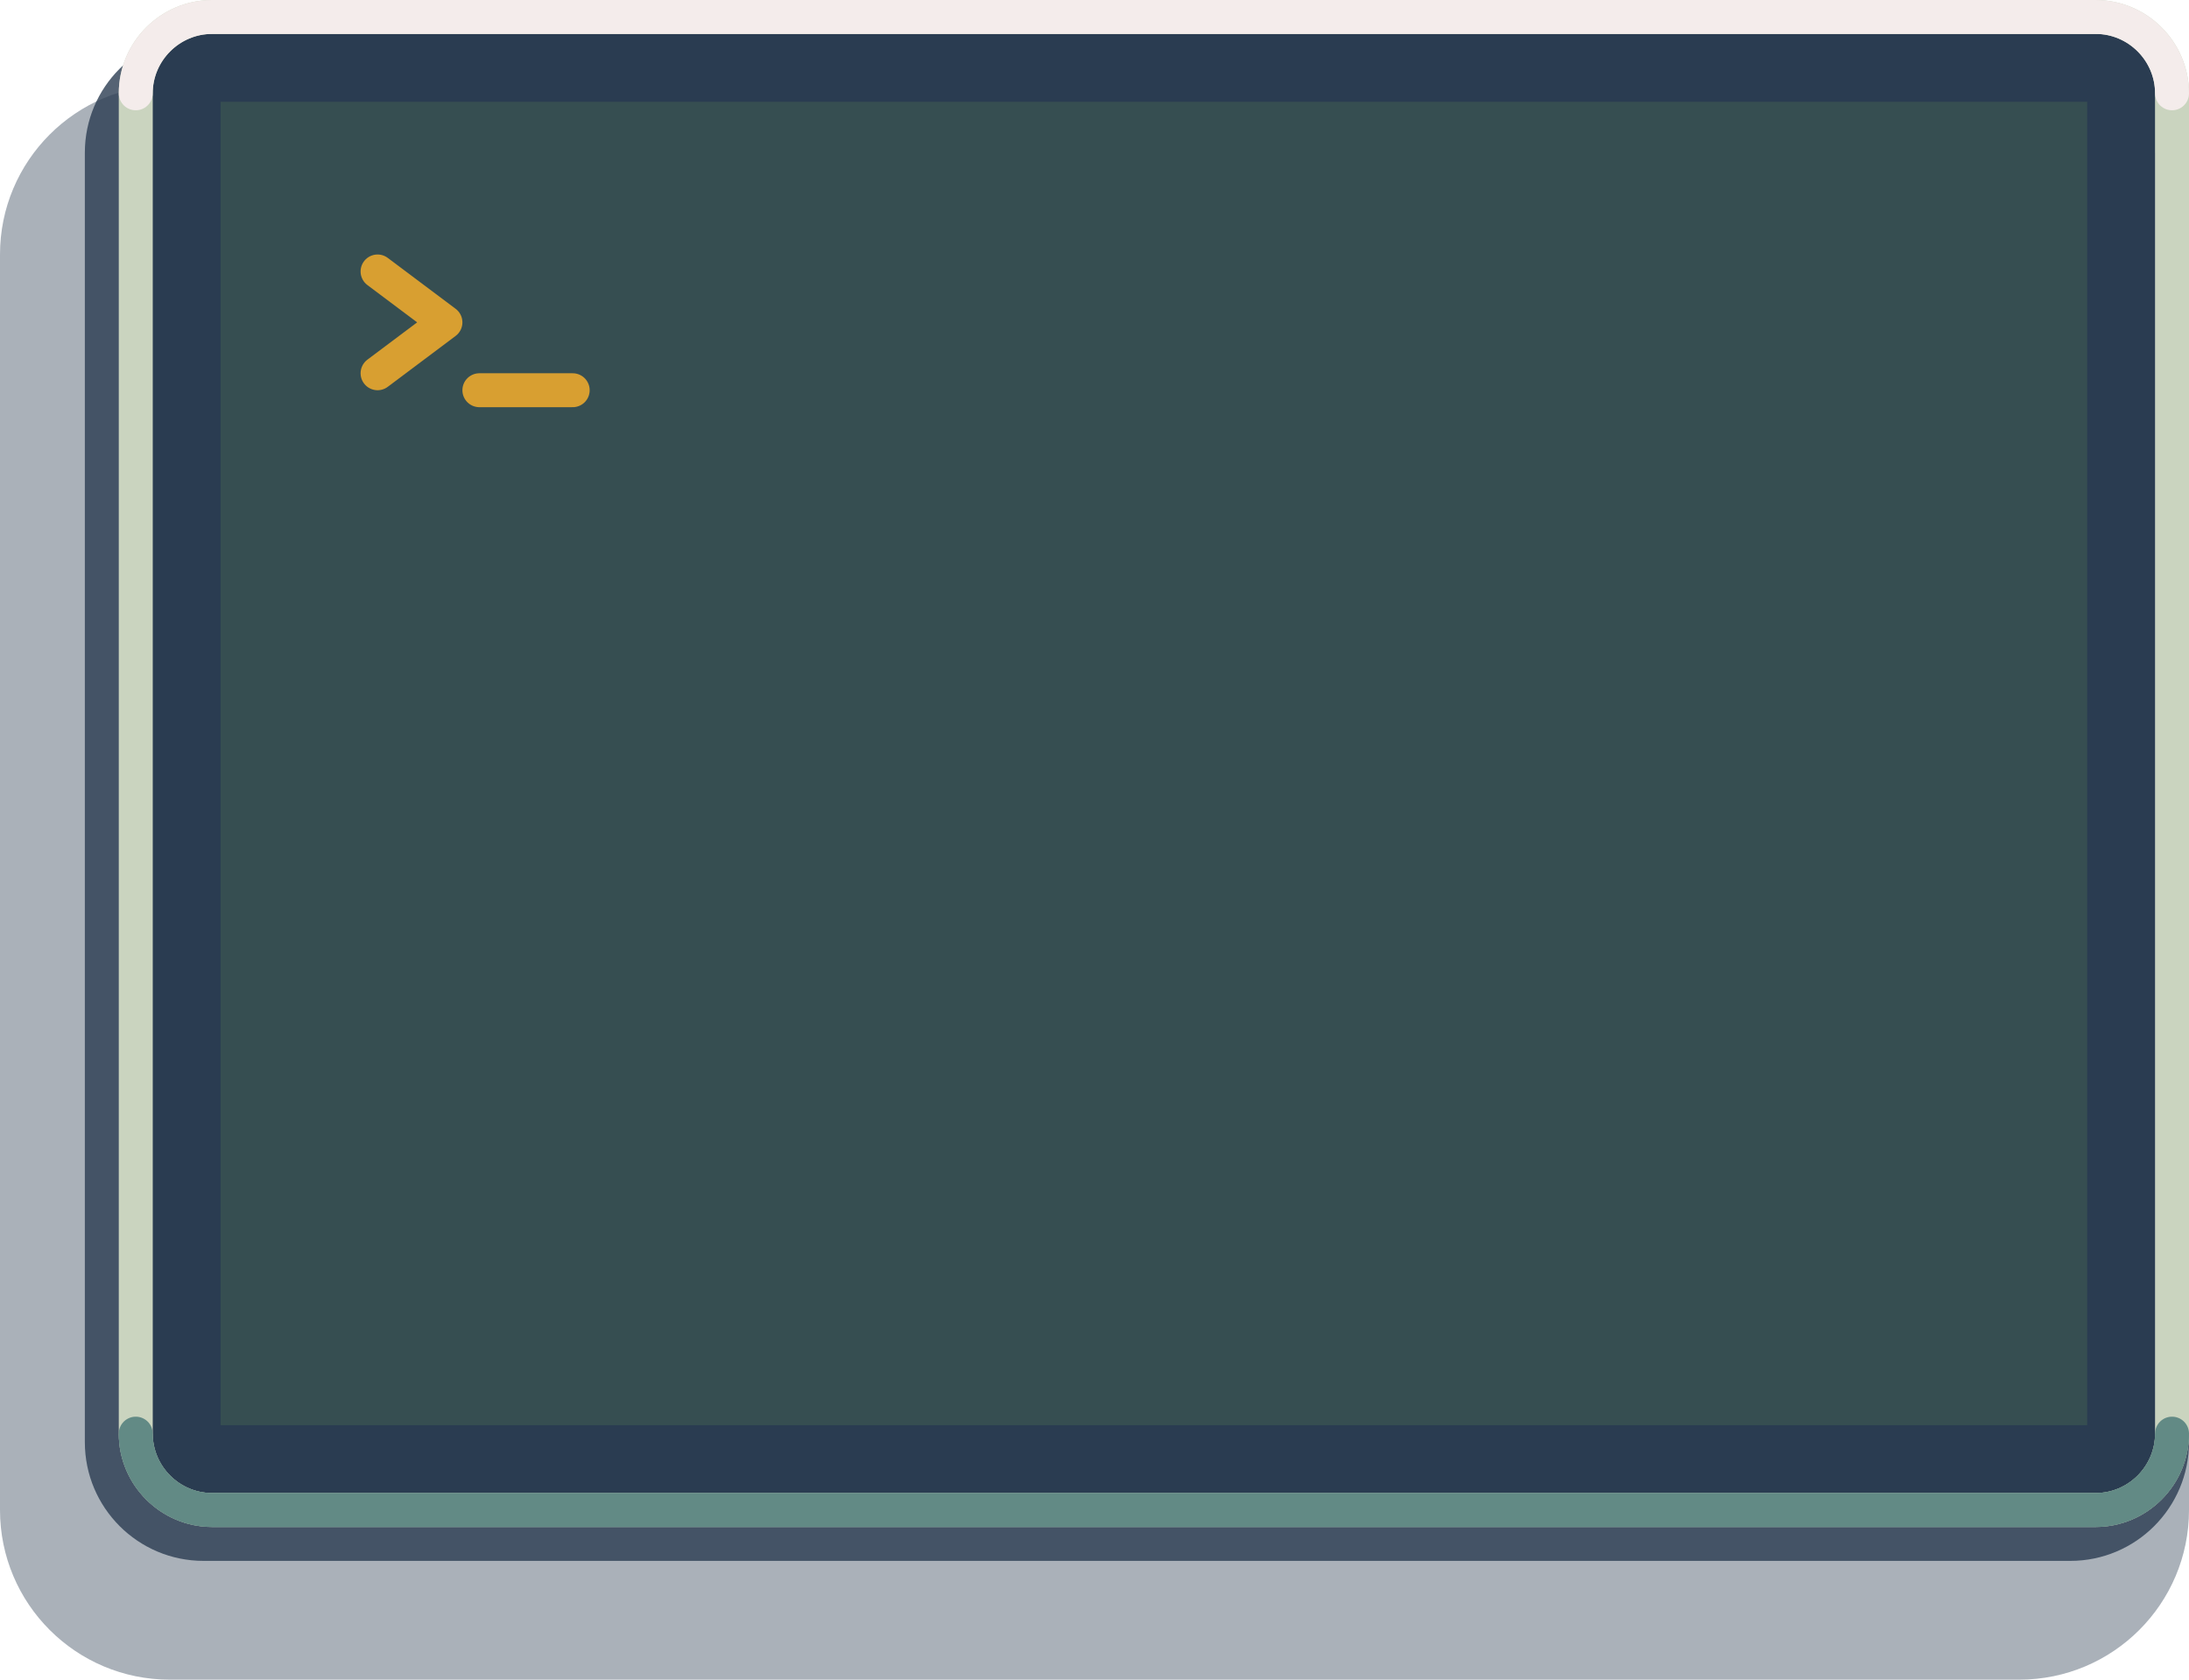
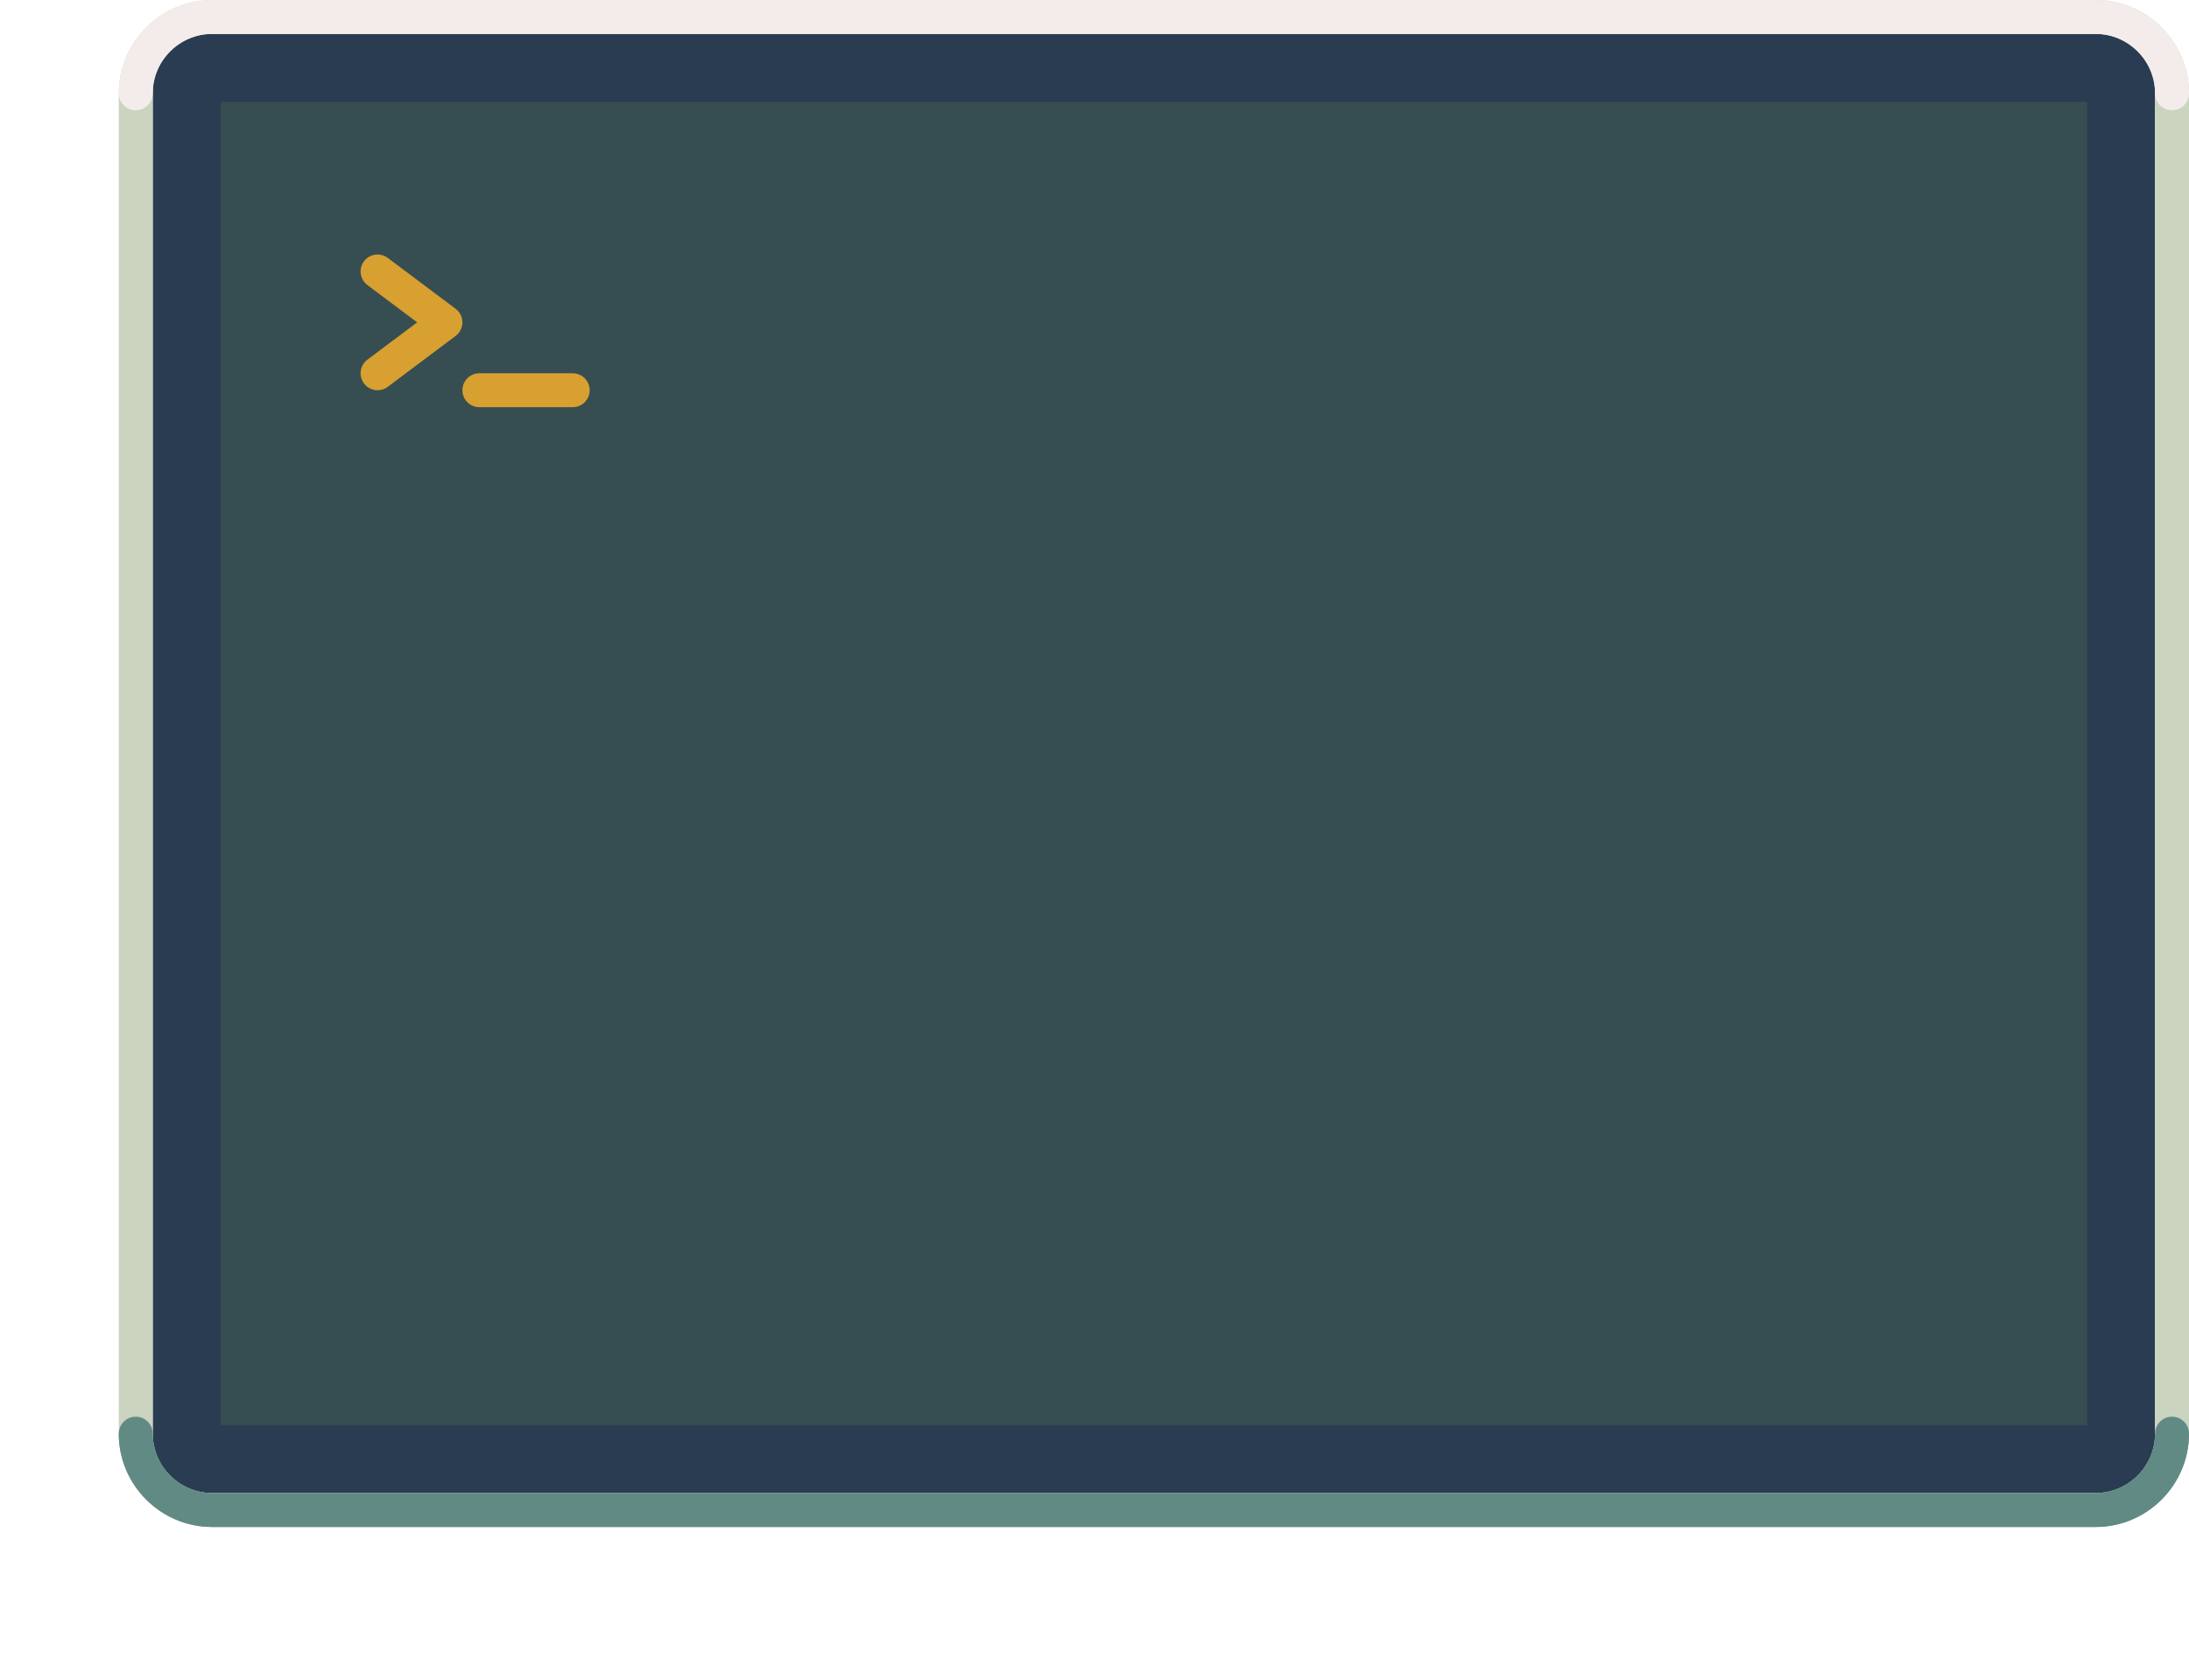
<svg xmlns="http://www.w3.org/2000/svg" width="258" height="198" viewBox="0 0 258 198" fill="none">
-   <path opacity="0.4" d="M238 10H20C8.954 10 0 18.954 0 30V178C0 189.046 8.954 198 20 198H238C249.046 198 258 189.046 258 178V30C258 18.954 249.046 10 238 10Z" fill="#2A3C51" />
-   <path opacity="0.8" d="M244 4H24C16.268 4 10 10.268 10 18V170C10 177.732 16.268 184 24 184H244C251.732 184 258 177.732 258 170V18C258 10.268 251.732 4 244 4Z" fill="#2A3C51" />
+   <g style="mix-blend-mode:soft-light" opacity="0.2">
+     <path d="M238 10H20C8.954 10 0 18.954 0 30V178C0 189.046 8.954 198 20 198H238C249.046 198 258 189.046 258 178V30C258 18.954 249.046 10 238 10Z" fill="#2A3C51" />
+   </g>
+   <g style="mix-blend-mode:soft-light" opacity="0.4">
+     <path d="M244 4H24C16.268 4 10 10.268 10 18V170C10 177.732 16.268 184 24 184H244C251.732 184 258 177.732 258 170V18C258 10.268 251.732 4 244 4Z" fill="#2A3C51" />
+   </g>
  <path d="M248 172H24C22.9 172 22 171.1 22 170V10C22 8.9 22.9 8 24 8H248C249.1 8 250 8.9 250 10V170C250 171.1 249.1 172 248 172Z" fill="#364E51" stroke="#2A3C51" stroke-width="8" stroke-miterlimit="10" />
  <path d="M44.5 32L52.5 38L44.5 44" stroke="#D89F31" stroke-width="4" stroke-miterlimit="10" stroke-linecap="round" stroke-linejoin="round" />
  <path d="M56.5 46H67.5" stroke="#D89F31" stroke-width="4" stroke-miterlimit="10" stroke-linecap="round" stroke-linejoin="round" />
  <path d="M247 178H25C20.05 178 16 173.95 16 169V11C16 6.05 20.05 2 25 2H247C251.95 2 256 6.05 256 11V169C256 173.95 251.95 178 247 178Z" stroke="#CAD4BF" stroke-width="4" stroke-miterlimit="10" />
  <path d="M16 11C16 6.05 20.05 2 25 2H247C251.95 2 256 6.05 256 11" stroke="#F4ECEB" stroke-width="4" stroke-miterlimit="10" stroke-linecap="round" stroke-linejoin="round" />
  <path d="M256 169C256 173.95 251.95 178 247 178H25C20.05 178 16 173.95 16 169" stroke="#829994" stroke-width="4" stroke-miterlimit="10" />
  <path d="M256 169C256 173.95 251.95 178 247 178H25C20.05 178 16 173.95 16 169" stroke="#628A85" stroke-width="4" stroke-miterlimit="10" stroke-linecap="round" stroke-linejoin="round" />
</svg>
